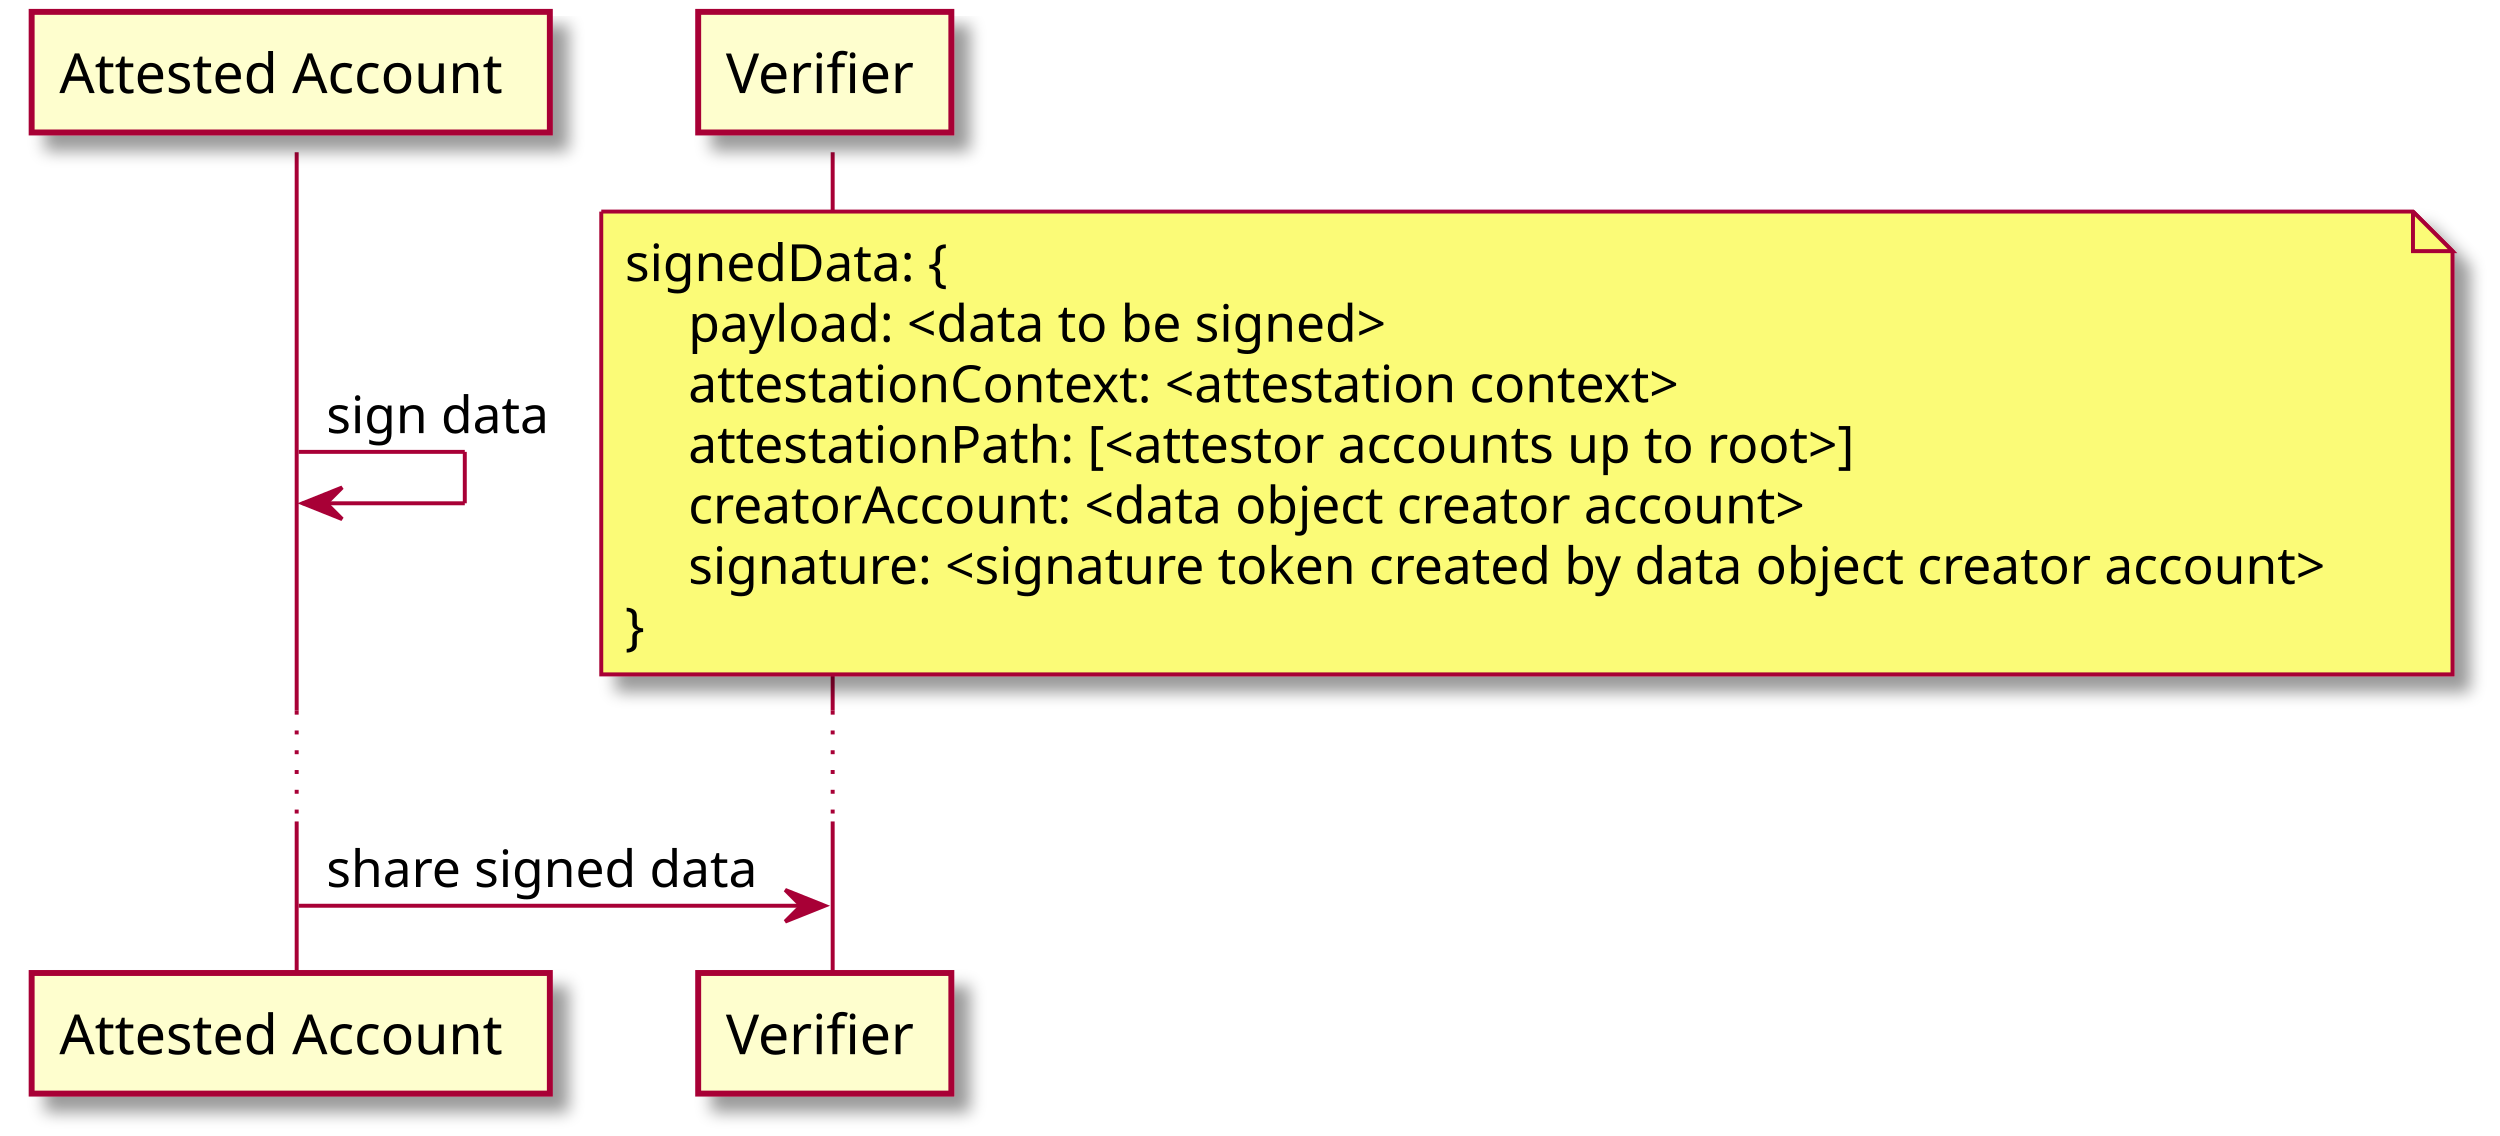
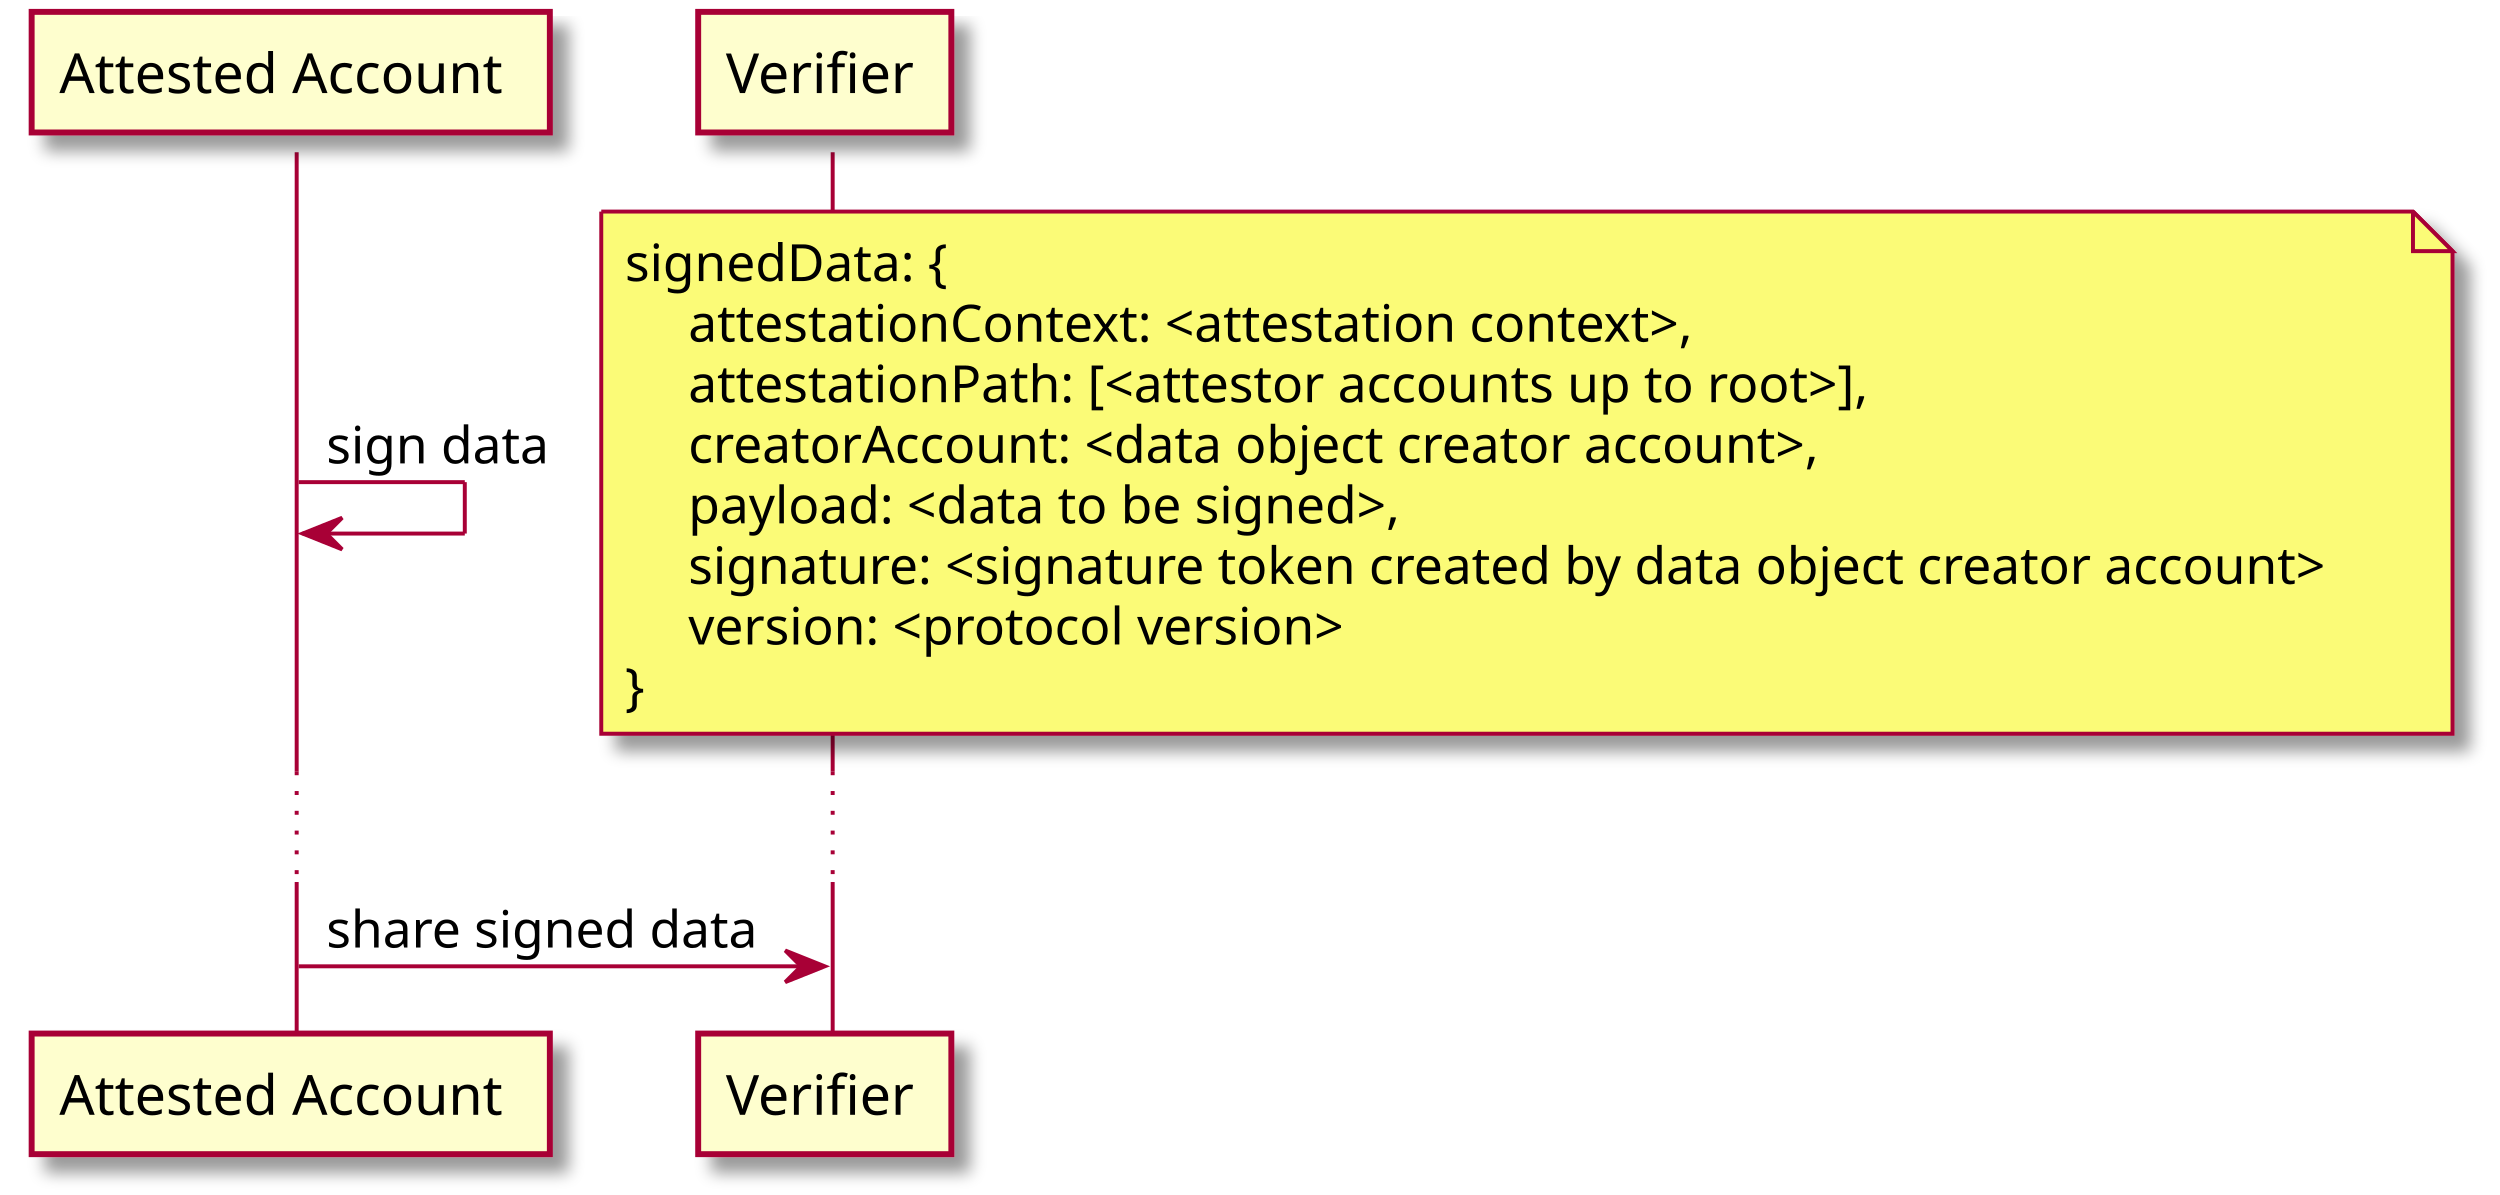
- <svg xmlns="http://www.w3.org/2000/svg" contentScriptType="application/ecmascript" contentStyleType="text/css" height="287px" preserveAspectRatio="none" style="width:632px;height:287px;" version="1.1" viewBox="0 0 632 287" width="632px" zoomAndPan="magnify">
+ <svg xmlns="http://www.w3.org/2000/svg" contentScriptType="application/ecmascript" contentStyleType="text/css" height="302px" preserveAspectRatio="none" style="width:632px;height:302px;" version="1.1" viewBox="0 0 632 302" width="632px" zoomAndPan="magnify">
  <defs>
-     <filter height="300%" id="fu2nmnayb0jd" width="300%" x="-1" y="-1">
+     <filter height="300%" id="fnhw04elgpzzg" width="300%" x="-1" y="-1">
      <feGaussianBlur result="blurOut" stdDeviation="2.0" />
      <feColorMatrix in="blurOut" result="blurOut2" type="matrix" values="0 0 0 0 0 0 0 0 0 0 0 0 0 0 0 0 0 0 .4 0" />
      <feOffset dx="4.0" dy="4.0" in="blurOut2" result="blurOut3" />
      <feBlend in="SourceGraphic" in2="blurOut3" mode="normal" />
    </filter>
  </defs>
  <g>
-     <line style="stroke: #A80036; stroke-width: 1.0;" x1="75" x2="75" y1="38.488" y2="179.662" />
-     <line style="stroke: #A80036; stroke-width: 1.0; stroke-dasharray: 1.0,4.0;" x1="75" x2="75" y1="179.662" y2="207.662" />
-     <line style="stroke: #A80036; stroke-width: 1.0;" x1="75" x2="75" y1="207.662" y2="246.973" />
-     <line style="stroke: #A80036; stroke-width: 1.0;" x1="210.5" x2="210.5" y1="38.488" y2="179.662" />
-     <line style="stroke: #A80036; stroke-width: 1.0; stroke-dasharray: 1.0,4.0;" x1="210.5" x2="210.5" y1="179.662" y2="207.662" />
-     <line style="stroke: #A80036; stroke-width: 1.0;" x1="210.5" x2="210.5" y1="207.662" y2="246.973" />
-     <rect fill="#FEFECE" filter="url(#fu2nmnayb0jd)" height="30.488" style="stroke: #A80036; stroke-width: 1.5;" width="131" x="8" y="3" />
+     <line style="stroke: #A80036; stroke-width: 1.0;" x1="75" x2="75" y1="38.488" y2="194.973" />
+     <line style="stroke: #A80036; stroke-width: 1.0; stroke-dasharray: 1.0,4.0;" x1="75" x2="75" y1="194.973" y2="222.973" />
+     <line style="stroke: #A80036; stroke-width: 1.0;" x1="75" x2="75" y1="222.973" y2="262.283" />
+     <line style="stroke: #A80036; stroke-width: 1.0;" x1="210.5" x2="210.5" y1="38.488" y2="194.973" />
+     <line style="stroke: #A80036; stroke-width: 1.0; stroke-dasharray: 1.0,4.0;" x1="210.5" x2="210.5" y1="194.973" y2="222.973" />
+     <line style="stroke: #A80036; stroke-width: 1.0;" x1="210.5" x2="210.5" y1="222.973" y2="262.283" />
+     <rect fill="#FEFECE" filter="url(#fnhw04elgpzzg)" height="30.488" style="stroke: #A80036; stroke-width: 1.5;" width="131" x="8" y="3" />
    <text fill="#000000" font-family="sans-serif" font-size="14" lengthAdjust="spacingAndGlyphs" textLength="117" x="15" y="23.535">Attested Account</text>
-     <rect fill="#FEFECE" filter="url(#fu2nmnayb0jd)" height="30.488" style="stroke: #A80036; stroke-width: 1.5;" width="131" x="8" y="245.973" />
-     <text fill="#000000" font-family="sans-serif" font-size="14" lengthAdjust="spacingAndGlyphs" textLength="117" x="15" y="266.508">Attested Account</text>
-     <rect fill="#FEFECE" filter="url(#fu2nmnayb0jd)" height="30.488" style="stroke: #A80036; stroke-width: 1.5;" width="64" x="176.5" y="3" />
+     <rect fill="#FEFECE" filter="url(#fnhw04elgpzzg)" height="30.488" style="stroke: #A80036; stroke-width: 1.5;" width="131" x="8" y="261.283" />
+     <text fill="#000000" font-family="sans-serif" font-size="14" lengthAdjust="spacingAndGlyphs" textLength="117" x="15" y="281.818">Attested Account</text>
+     <rect fill="#FEFECE" filter="url(#fnhw04elgpzzg)" height="30.488" style="stroke: #A80036; stroke-width: 1.5;" width="64" x="176.5" y="3" />
    <text fill="#000000" font-family="sans-serif" font-size="14" lengthAdjust="spacingAndGlyphs" textLength="50" x="183.5" y="23.535">Verifier</text>
-     <rect fill="#FEFECE" filter="url(#fu2nmnayb0jd)" height="30.488" style="stroke: #A80036; stroke-width: 1.5;" width="64" x="176.5" y="245.973" />
-     <text fill="#000000" font-family="sans-serif" font-size="14" lengthAdjust="spacingAndGlyphs" textLength="50" x="183.5" y="266.508">Verifier</text>
-     <line style="stroke: #A80036; stroke-width: 1.0;" x1="75.5" x2="117.5" y1="114.231" y2="114.231" />
-     <line style="stroke: #A80036; stroke-width: 1.0;" x1="117.5" x2="117.5" y1="114.231" y2="127.231" />
-     <line style="stroke: #A80036; stroke-width: 1.0;" x1="76.5" x2="117.5" y1="127.231" y2="127.231" />
-     <polygon fill="#A80036" points="86.5,123.231,76.5,127.231,86.5,131.231,82.5,127.231" style="stroke: #A80036; stroke-width: 1.0;" />
-     <text fill="#000000" font-family="sans-serif" font-size="13" lengthAdjust="spacingAndGlyphs" textLength="58" x="82.5" y="109.488">sign data</text>
-     <path d="M152,53.488 L152,170.488 L620,170.488 L620,63.488 L610,53.488 L152,53.488 " fill="#FBFB77" filter="url(#fu2nmnayb0jd)" style="stroke: #A80036; stroke-width: 1.0;" />
+     <rect fill="#FEFECE" filter="url(#fnhw04elgpzzg)" height="30.488" style="stroke: #A80036; stroke-width: 1.5;" width="64" x="176.5" y="261.283" />
+     <text fill="#000000" font-family="sans-serif" font-size="14" lengthAdjust="spacingAndGlyphs" textLength="50" x="183.5" y="281.818">Verifier</text>
+     <line style="stroke: #A80036; stroke-width: 1.0;" x1="75.5" x2="117.5" y1="121.886" y2="121.886" />
+     <line style="stroke: #A80036; stroke-width: 1.0;" x1="117.5" x2="117.5" y1="121.886" y2="134.886" />
+     <line style="stroke: #A80036; stroke-width: 1.0;" x1="76.5" x2="117.5" y1="134.886" y2="134.886" />
+     <polygon fill="#A80036" points="86.5,130.886,76.5,134.886,86.5,138.886,82.5,134.886" style="stroke: #A80036; stroke-width: 1.0;" />
+     <text fill="#000000" font-family="sans-serif" font-size="13" lengthAdjust="spacingAndGlyphs" textLength="58" x="82.5" y="117.144">sign data</text>
+     <path d="M152,53.488 L152,185.488 L620,185.488 L620,63.488 L610,53.488 L152,53.488 " fill="#FBFB77" filter="url(#fnhw04elgpzzg)" style="stroke: #A80036; stroke-width: 1.0;" />
    <path d="M610,53.488 L610,63.488 L620,63.488 L610,53.488 " fill="#FBFB77" style="stroke: #A80036; stroke-width: 1.0;" />
    <text fill="#000000" font-family="sans-serif" font-size="13" lengthAdjust="spacingAndGlyphs" textLength="83" x="158" y="71.057">signedData: {</text>
-     <text fill="#000000" font-family="sans-serif" font-size="13" lengthAdjust="spacingAndGlyphs" textLength="186" x="174" y="86.367">payload: &lt;data to be signed&gt;</text>
-     <text fill="#000000" font-family="sans-serif" font-size="13" lengthAdjust="spacingAndGlyphs" textLength="266" x="174" y="101.678">attestationContext: &lt;attestation context&gt;</text>
-     <text fill="#000000" font-family="sans-serif" font-size="13" lengthAdjust="spacingAndGlyphs" textLength="308" x="174" y="116.988">attestationPath: [&lt;attestor accounts up to root&gt;]</text>
-     <text fill="#000000" font-family="sans-serif" font-size="13" lengthAdjust="spacingAndGlyphs" textLength="296" x="174" y="132.299">creatorAccount: &lt;data object creator account&gt;</text>
+     <text fill="#000000" font-family="sans-serif" font-size="13" lengthAdjust="spacingAndGlyphs" textLength="270" x="174" y="86.367">attestationContext: &lt;attestation context&gt;,</text>
+     <text fill="#000000" font-family="sans-serif" font-size="13" lengthAdjust="spacingAndGlyphs" textLength="312" x="174" y="101.678">attestationPath: [&lt;attestor accounts up to root&gt;],</text>
+     <text fill="#000000" font-family="sans-serif" font-size="13" lengthAdjust="spacingAndGlyphs" textLength="300" x="174" y="116.988">creatorAccount: &lt;data object creator account&gt;,</text>
+     <text fill="#000000" font-family="sans-serif" font-size="13" lengthAdjust="spacingAndGlyphs" textLength="190" x="174" y="132.299">payload: &lt;data to be signed&gt;,</text>
    <text fill="#000000" font-family="sans-serif" font-size="13" lengthAdjust="spacingAndGlyphs" textLength="431" x="174" y="147.609">signature: &lt;signature token created by data object creator account&gt;</text>
-     <text fill="#000000" font-family="sans-serif" font-size="13" lengthAdjust="spacingAndGlyphs" textLength="4" x="158" y="162.92">}</text>
-     <polygon fill="#A80036" points="198.5,224.973,208.5,228.973,198.5,232.973,202.5,228.973" style="stroke: #A80036; stroke-width: 1.0;" />
-     <line style="stroke: #A80036; stroke-width: 1.0;" x1="75.5" x2="204.5" y1="228.973" y2="228.973" />
-     <text fill="#000000" font-family="sans-serif" font-size="13" lengthAdjust="spacingAndGlyphs" textLength="111" x="82.5" y="224.231">share signed data</text>
+     <text fill="#000000" font-family="sans-serif" font-size="13" lengthAdjust="spacingAndGlyphs" textLength="177" x="174" y="162.92">version: &lt;protocol version&gt;</text>
+     <text fill="#000000" font-family="sans-serif" font-size="13" lengthAdjust="spacingAndGlyphs" textLength="4" x="158" y="178.231">}</text>
+     <polygon fill="#A80036" points="198.5,240.283,208.5,244.283,198.5,248.283,202.5,244.283" style="stroke: #A80036; stroke-width: 1.0;" />
+     <line style="stroke: #A80036; stroke-width: 1.0;" x1="75.5" x2="204.5" y1="244.283" y2="244.283" />
+     <text fill="#000000" font-family="sans-serif" font-size="13" lengthAdjust="spacingAndGlyphs" textLength="111" x="82.5" y="239.541">share signed data</text>
  </g>
</svg>
